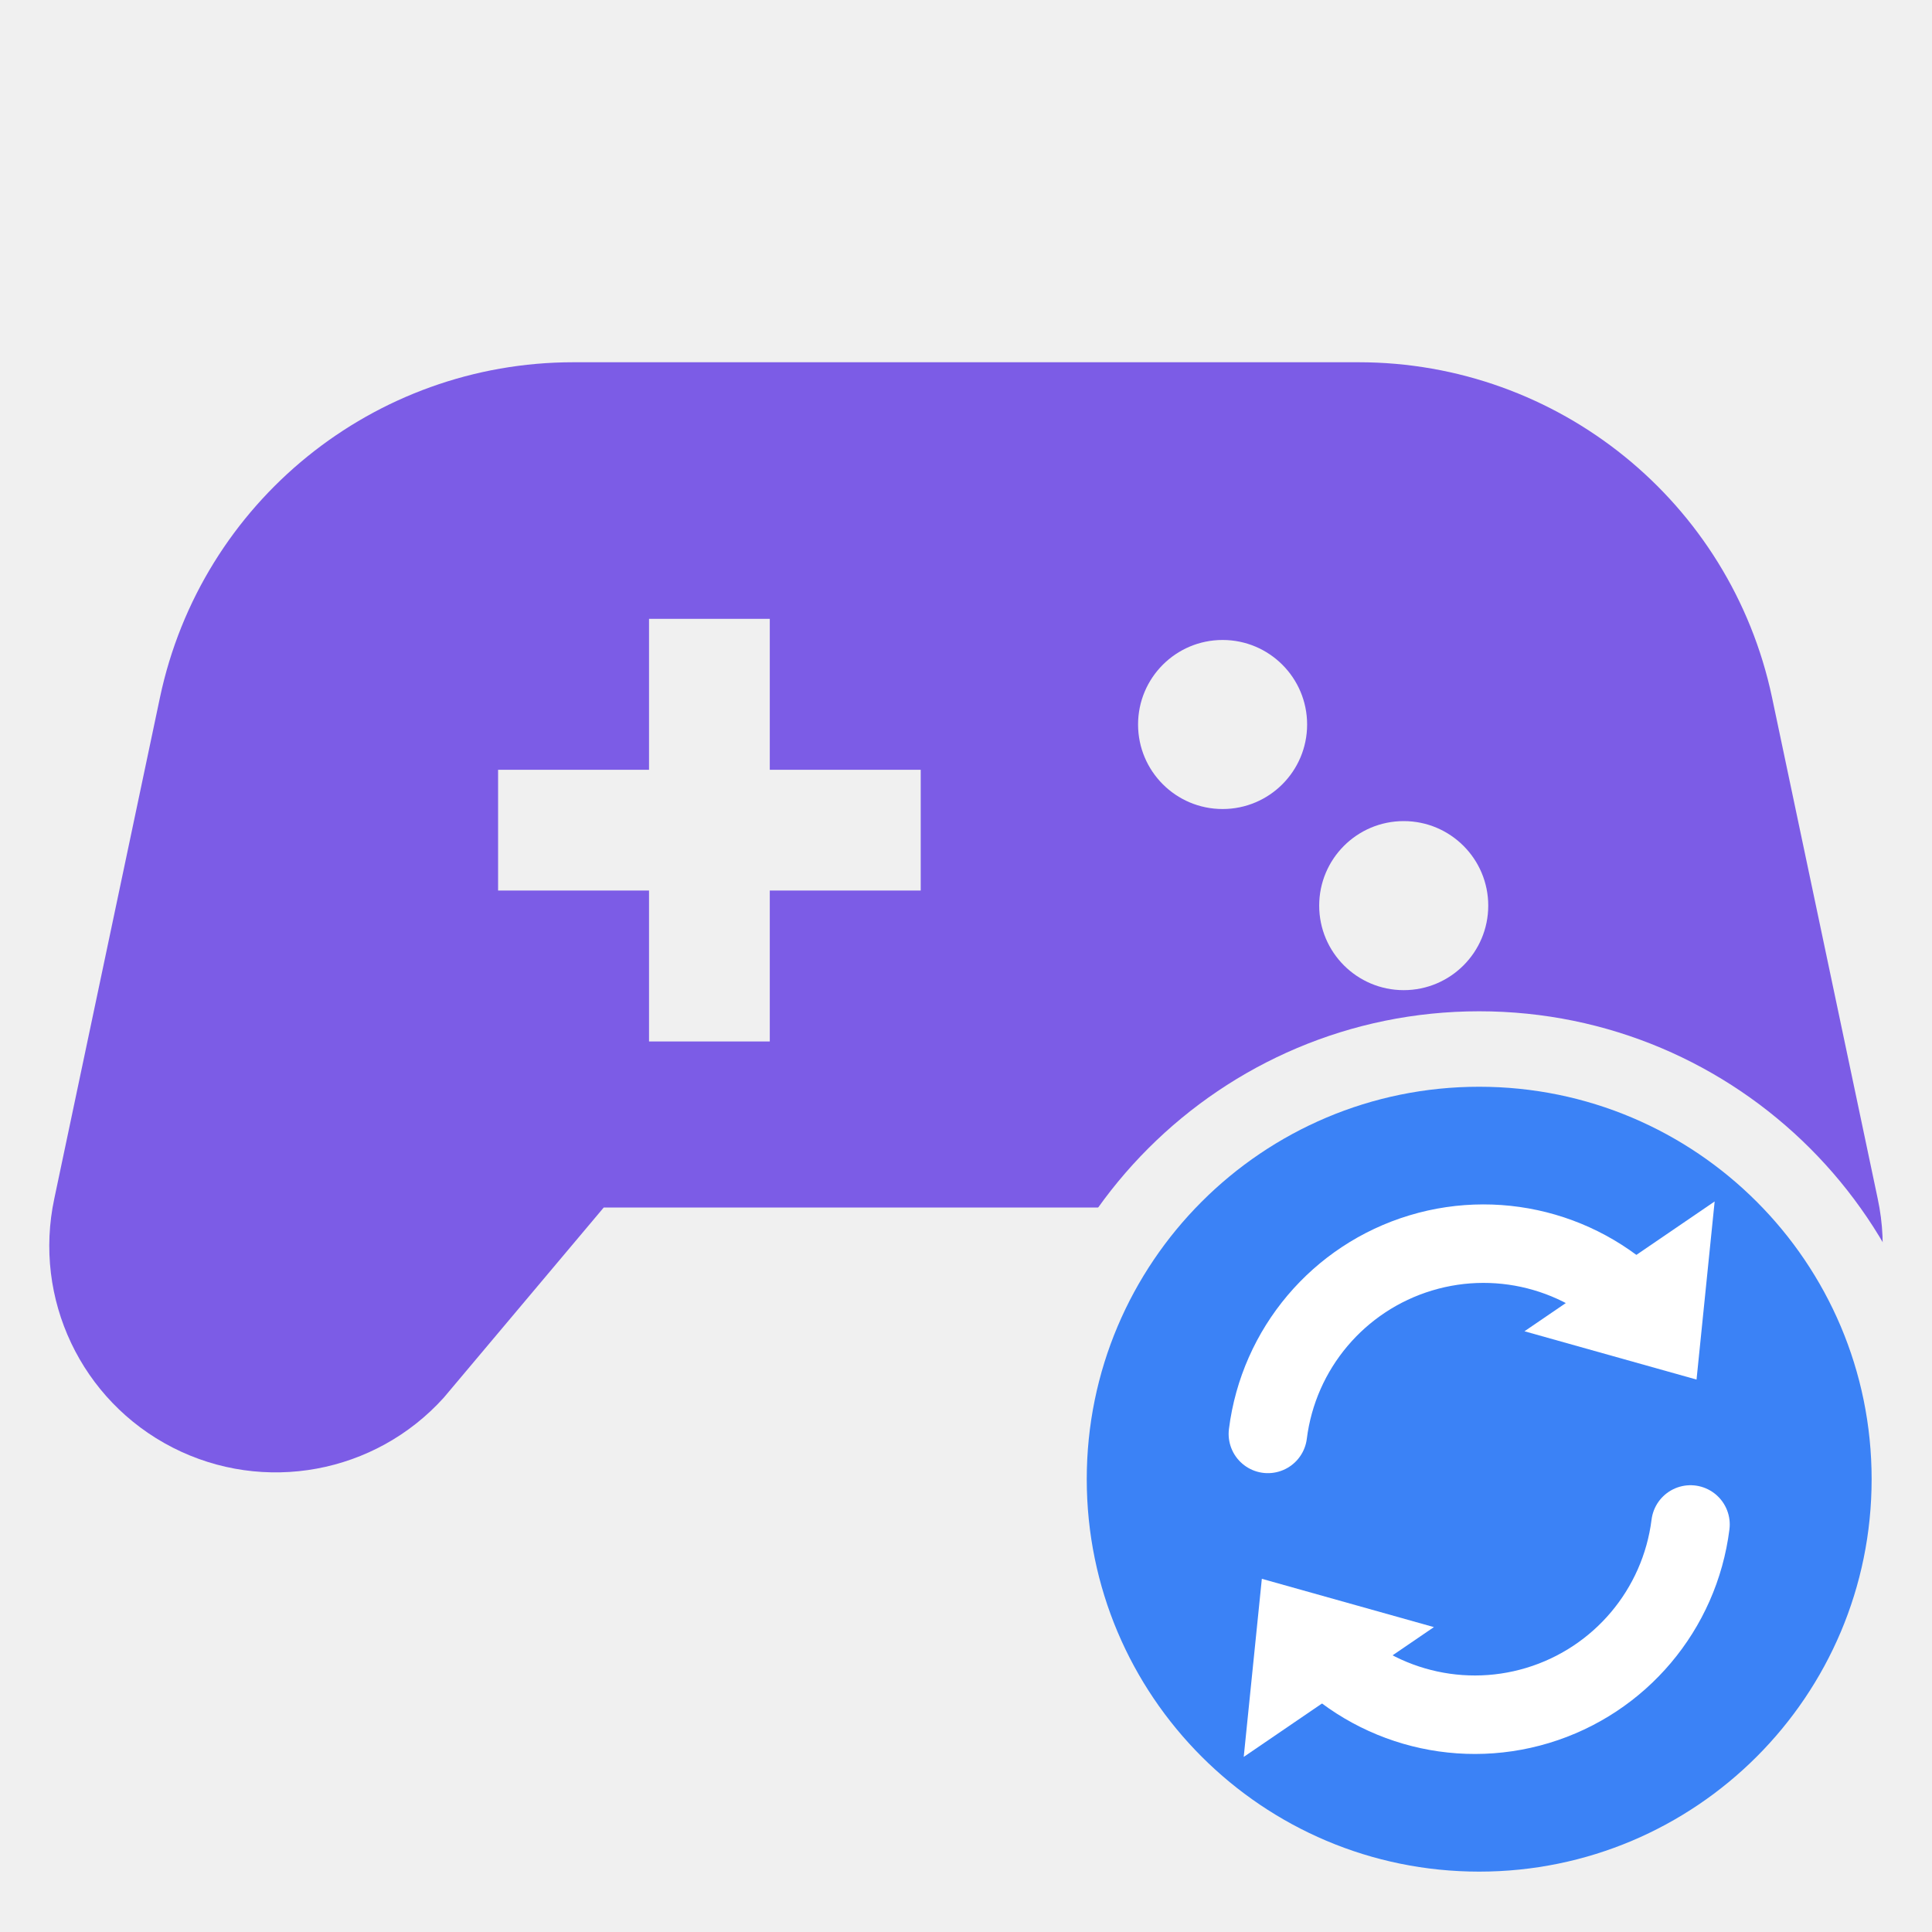
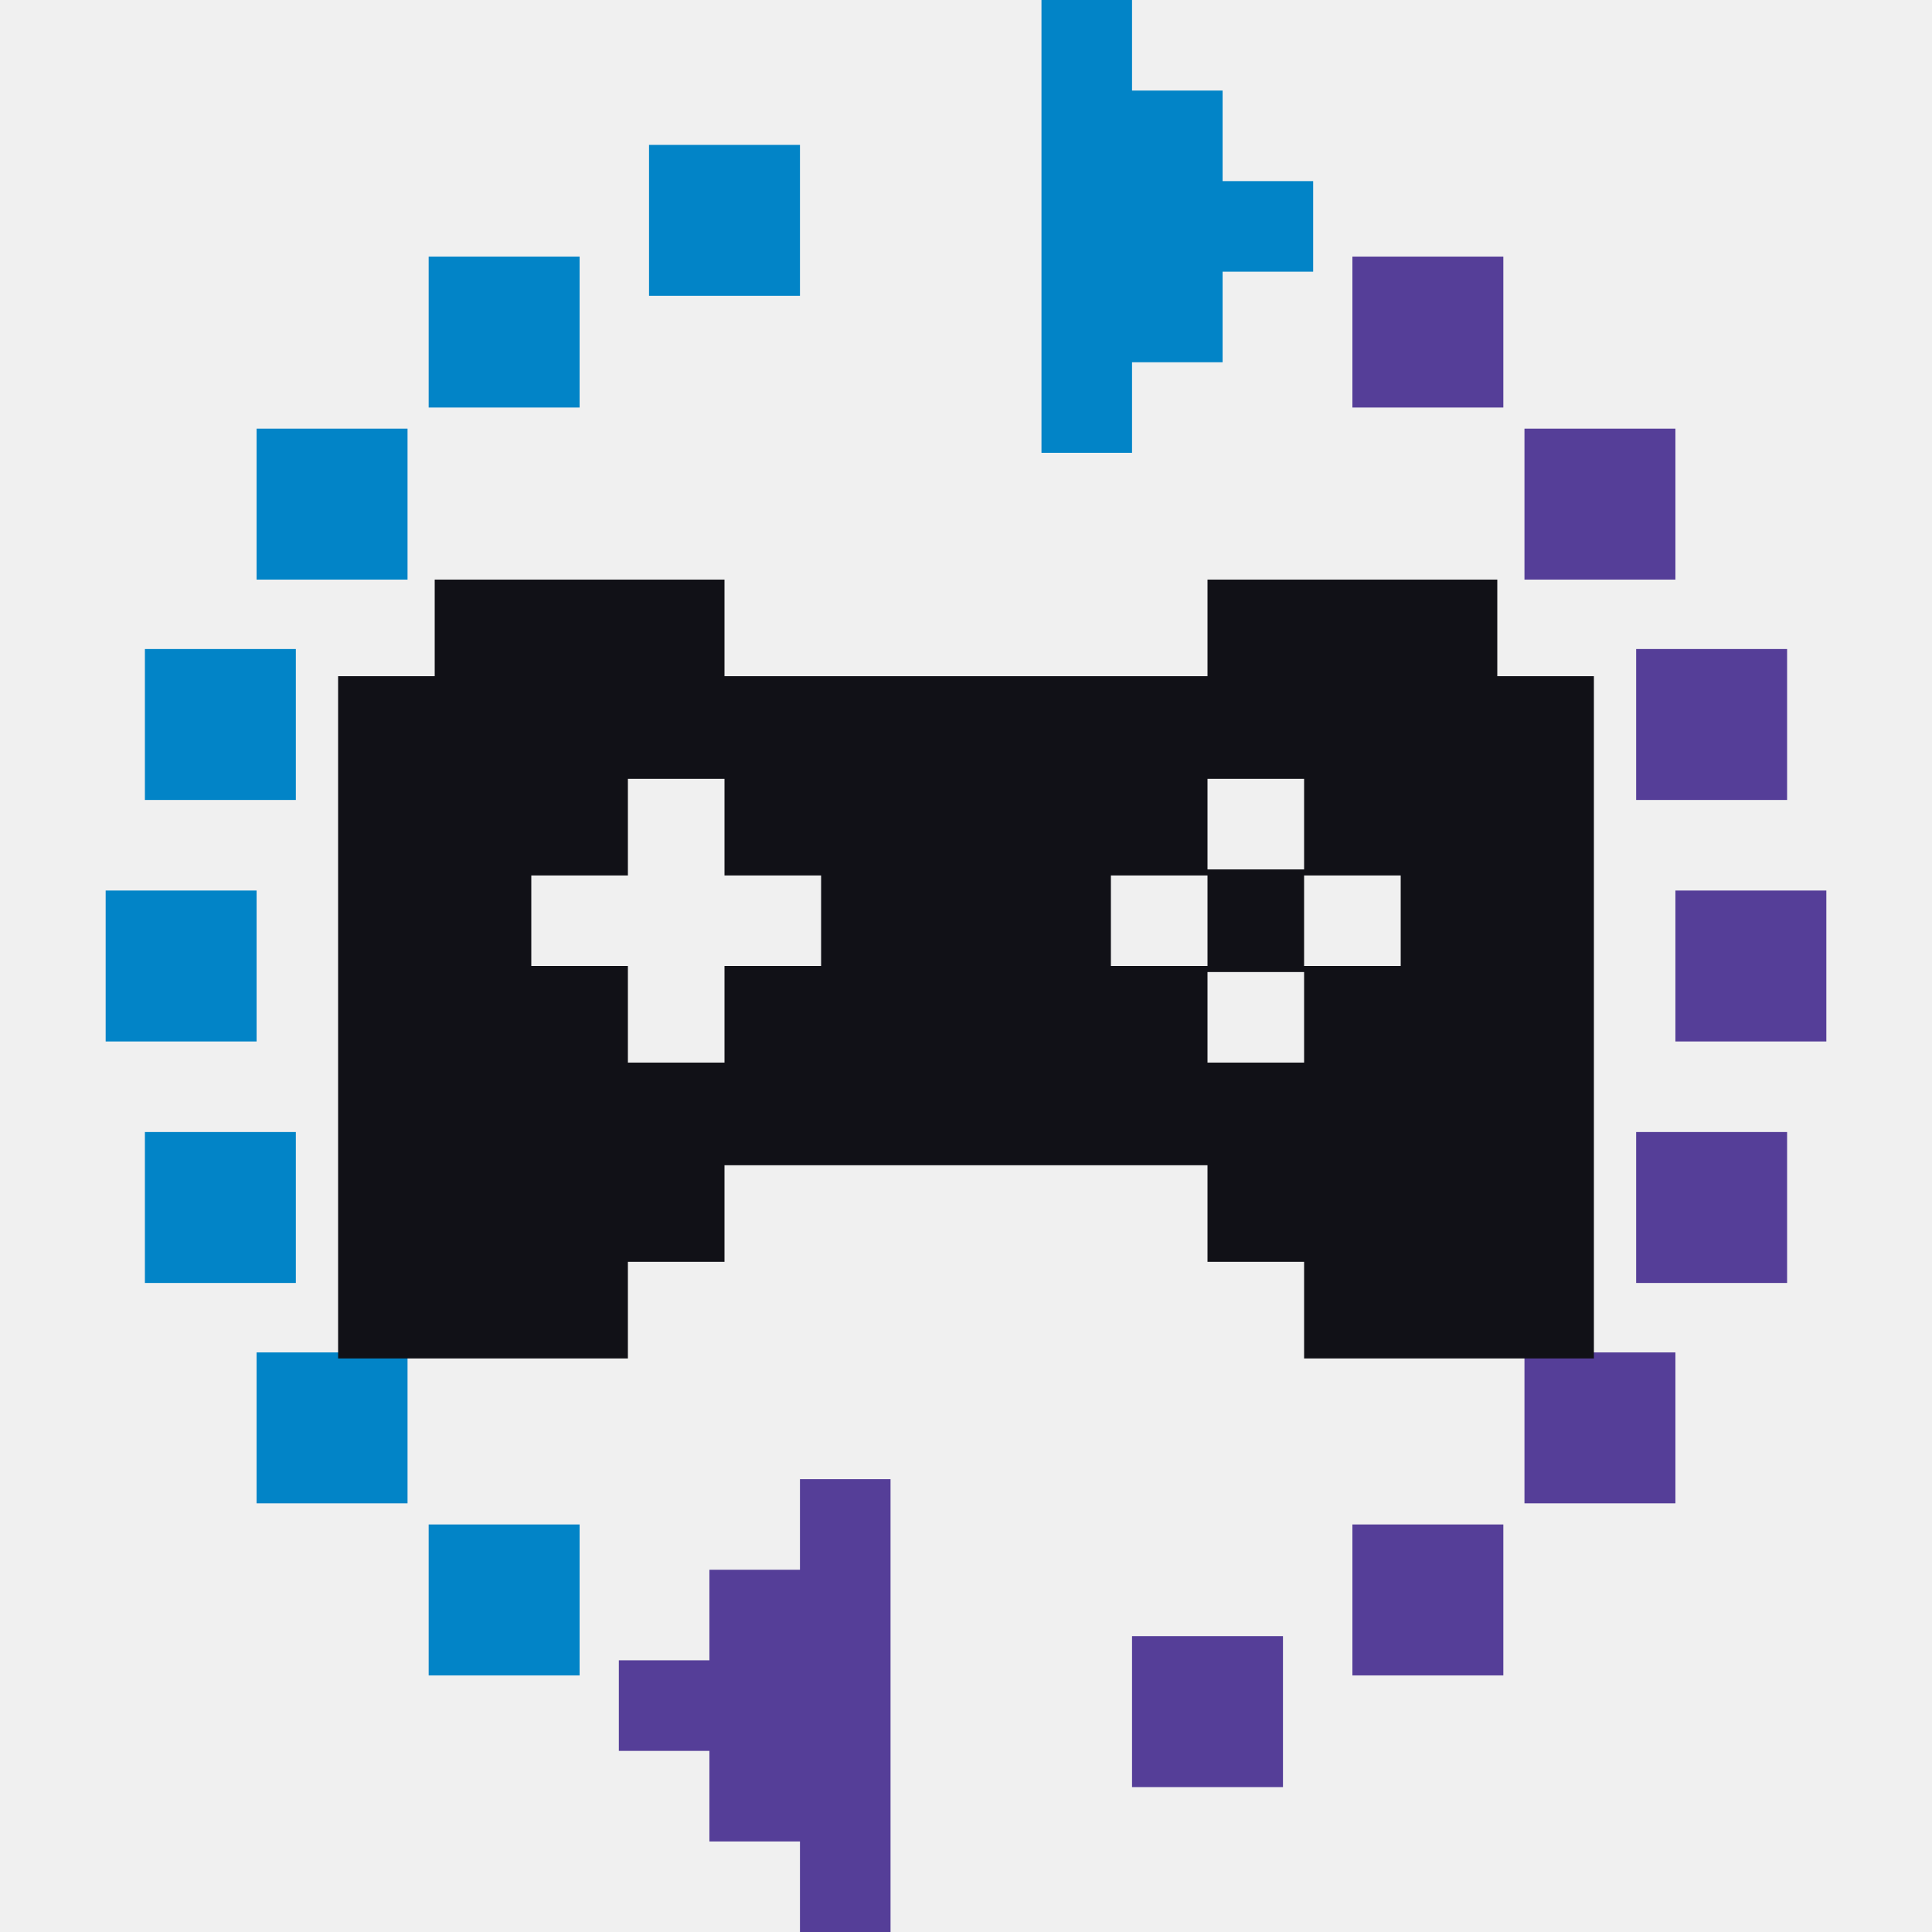
<svg xmlns="http://www.w3.org/2000/svg" viewBox="0 0 64 64">
-   <defs>
-     <mask id="pad-cut">
-       <rect width="64" height="64" fill="#fff" />
-       <path d="M16.5 25.5h5v-5h4v5h5v4h-5v5h-4v-5h-5z" fill="#000" />
-       <circle cx="40.5" cy="24" r="2.8" fill="#000" />
-       <circle cx="46.5" cy="30" r="2.8" fill="#000" />
-       <circle cx="49" cy="49" r="15.5" fill="#000" />
-     </mask>
-   </defs>
-   <path mask="url(#pad-cut)" fill="#7c5ce6" d="M19 12h26a14 14 0 0 1 13.7 11.1l3.5 16.6a7.5 7.5 0 0 1-12.9 6.6L44 40H20l-5.3 6.3A7.5 7.5 0 0 1 1.8 39.7l3.5-16.6A14 14 0 0 1 19 12z" />
-   <circle cx="49" cy="49" r="13" fill="#3b82f6" />
-   <g fill="none" stroke="#fff" stroke-width="2.6" stroke-linecap="round">
-     <path d="M42 47.5a7.2 7.2 0 0 1 12.6-3.8" />
-     <path d="M56 50.5a7.2 7.2 0 0 1-12.6 3.8" />
+   <style>
+     .mark-ink { fill: #111117; } .mark-sync { fill: #0284c7; } .mark-romm { fill: #553e98; }
+     @media (prefers-color-scheme: dark) { .mark-ink { fill: #fff; } .mark-sync { fill: #38bdf8; } .mark-romm { fill: #8b74e8; } }
+   </style>
+   <g class="mark-loop">
+     <g class="mark-sync">
+       <rect x="14.2" y="50.5" width="5" height="5" />
+       <rect x="8.5" y="44.8" width="5" height="5" />
+       <rect x="4.8" y="37.5" width="5" height="5" />
+       <rect x="3.5" y="29.5" width="5" height="5" />
+       <rect x="4.8" y="21.5" width="5" height="5" />
+       <rect x="8.5" y="14.2" width="5" height="5" />
+       <rect x="14.2" y="8.5" width="5" height="5" />
+       <rect x="21.5" y="4.8" width="5" height="5" />
+       <path d="M34.5 0.0H37.5V3.0H40.5V6.0H43.5V9.0H40.5V12.0H37.5V15.0H34.5Z" />
+     </g>
+     <g class="mark-romm">
+       <rect x="44.8" y="8.5" width="5" height="5" />
+       <rect x="50.5" y="14.2" width="5" height="5" />
+       <rect x="54.2" y="21.5" width="5" height="5" />
+       <rect x="55.5" y="29.5" width="5" height="5" />
+       <rect x="54.2" y="37.5" width="5" height="5" />
+       <rect x="50.5" y="44.8" width="5" height="5" />
+       <rect x="44.8" y="50.5" width="5" height="5" />
+       <rect x="37.5" y="54.2" width="5" height="5" />
+       <path d="M29.5 49.0H26.5V52.0H23.5V55.0H20.5V58.0H23.5V61.0H26.5V64.0H29.5Z" />
+     </g>
  </g>
-   <path d="M56.8 39.8l-.6 5.9-5.7-1.6z" fill="#fff" />
-   <path d="M41.2 58.2l.6-5.9 5.7 1.6z" fill="#fff" />
+   <path class="mark-ink" d="M14.4 19.2h9.6v3.4h-9.6ZM40 19.2h9.6v3.4h-9.6ZM11.2 22.4h41.6v3.4h-41.6ZM11.2 25.6h9.6v3.4h-9.6ZM24 25.6h16v3.4h-16ZM43.2 25.6h9.6v3.4h-9.6ZM11.2 28.8h6.4v3.4h-6.4ZM27.2 28.8h9.6v3.4h-9.6ZM40 28.8h3.2v3.4h-3.2ZM46.4 28.8h6.4v3.4h-6.4ZM11.2 32h9.6v3.4h-9.6ZM24 32h16v3.4h-16ZM43.2 32h9.6v3.4h-9.6ZM11.2 35.2h41.6v3.4h-41.6ZM11.2 38.4h12.8v3.4h-12.8ZM40 38.4h12.8v3.4h-12.8ZM11.2 41.6h9.6v3.4h-9.6ZM43.2 41.6h9.6v3.4h-9.6Z" />
</svg>
